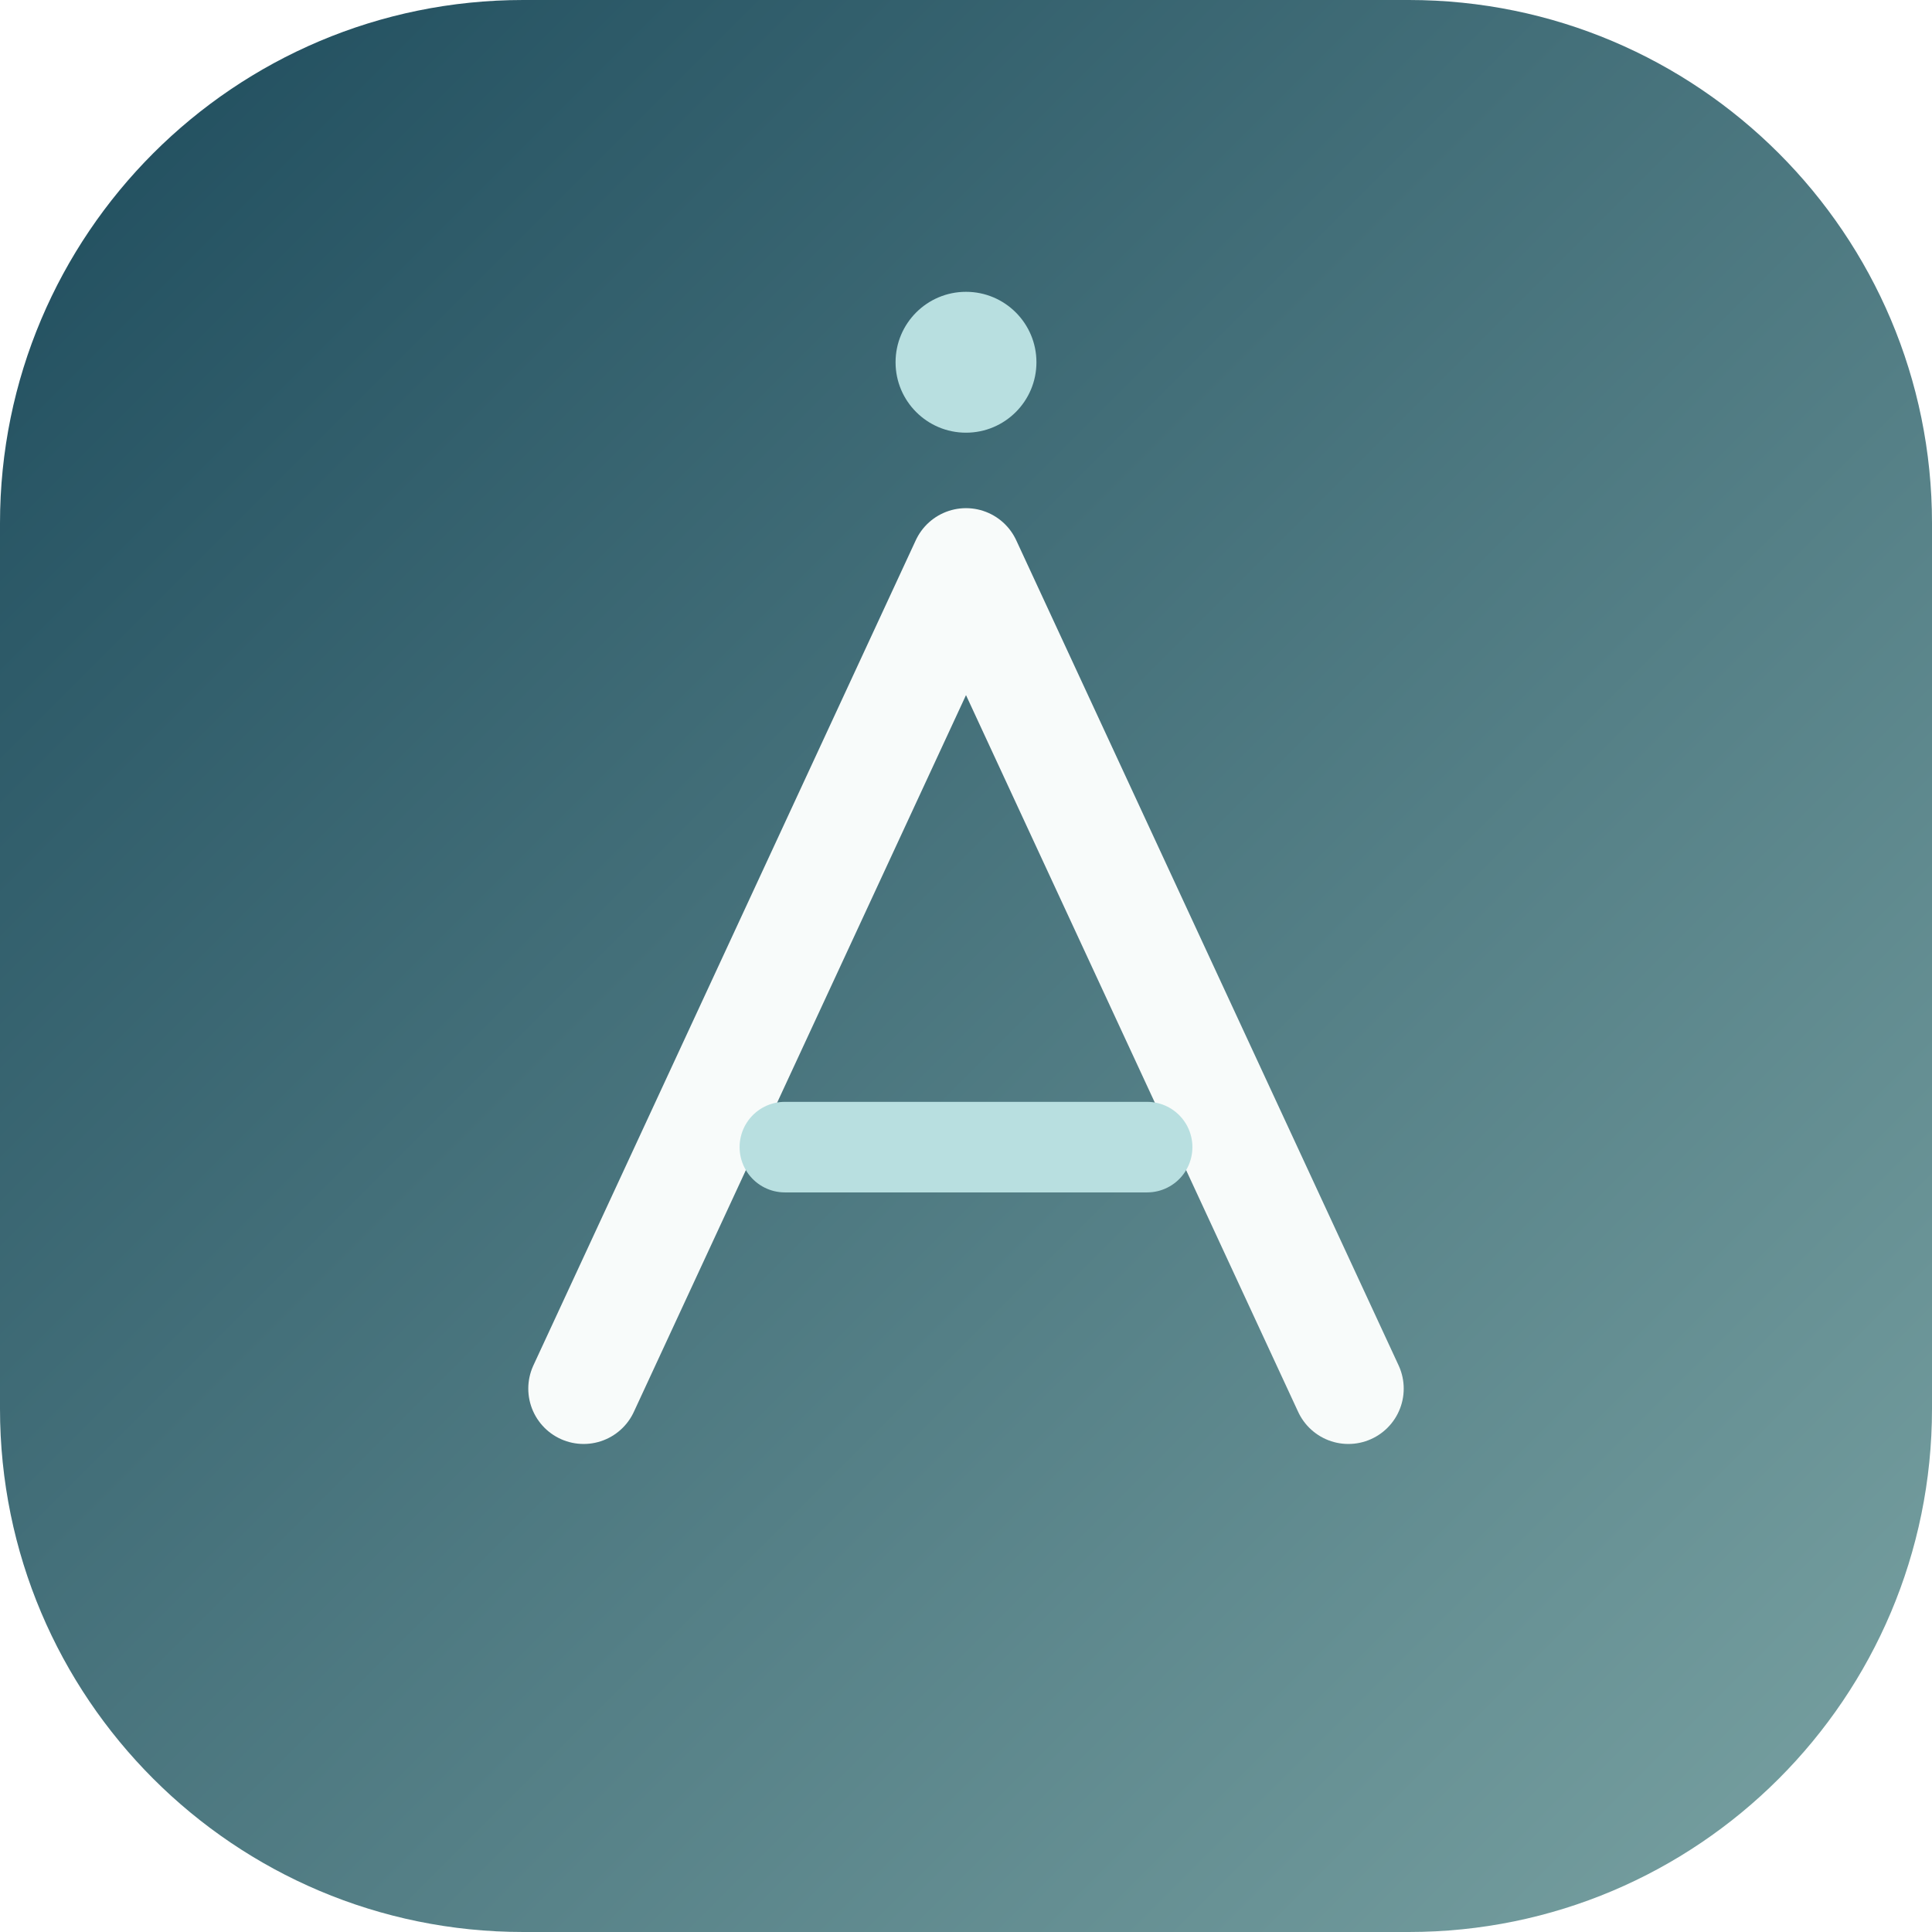
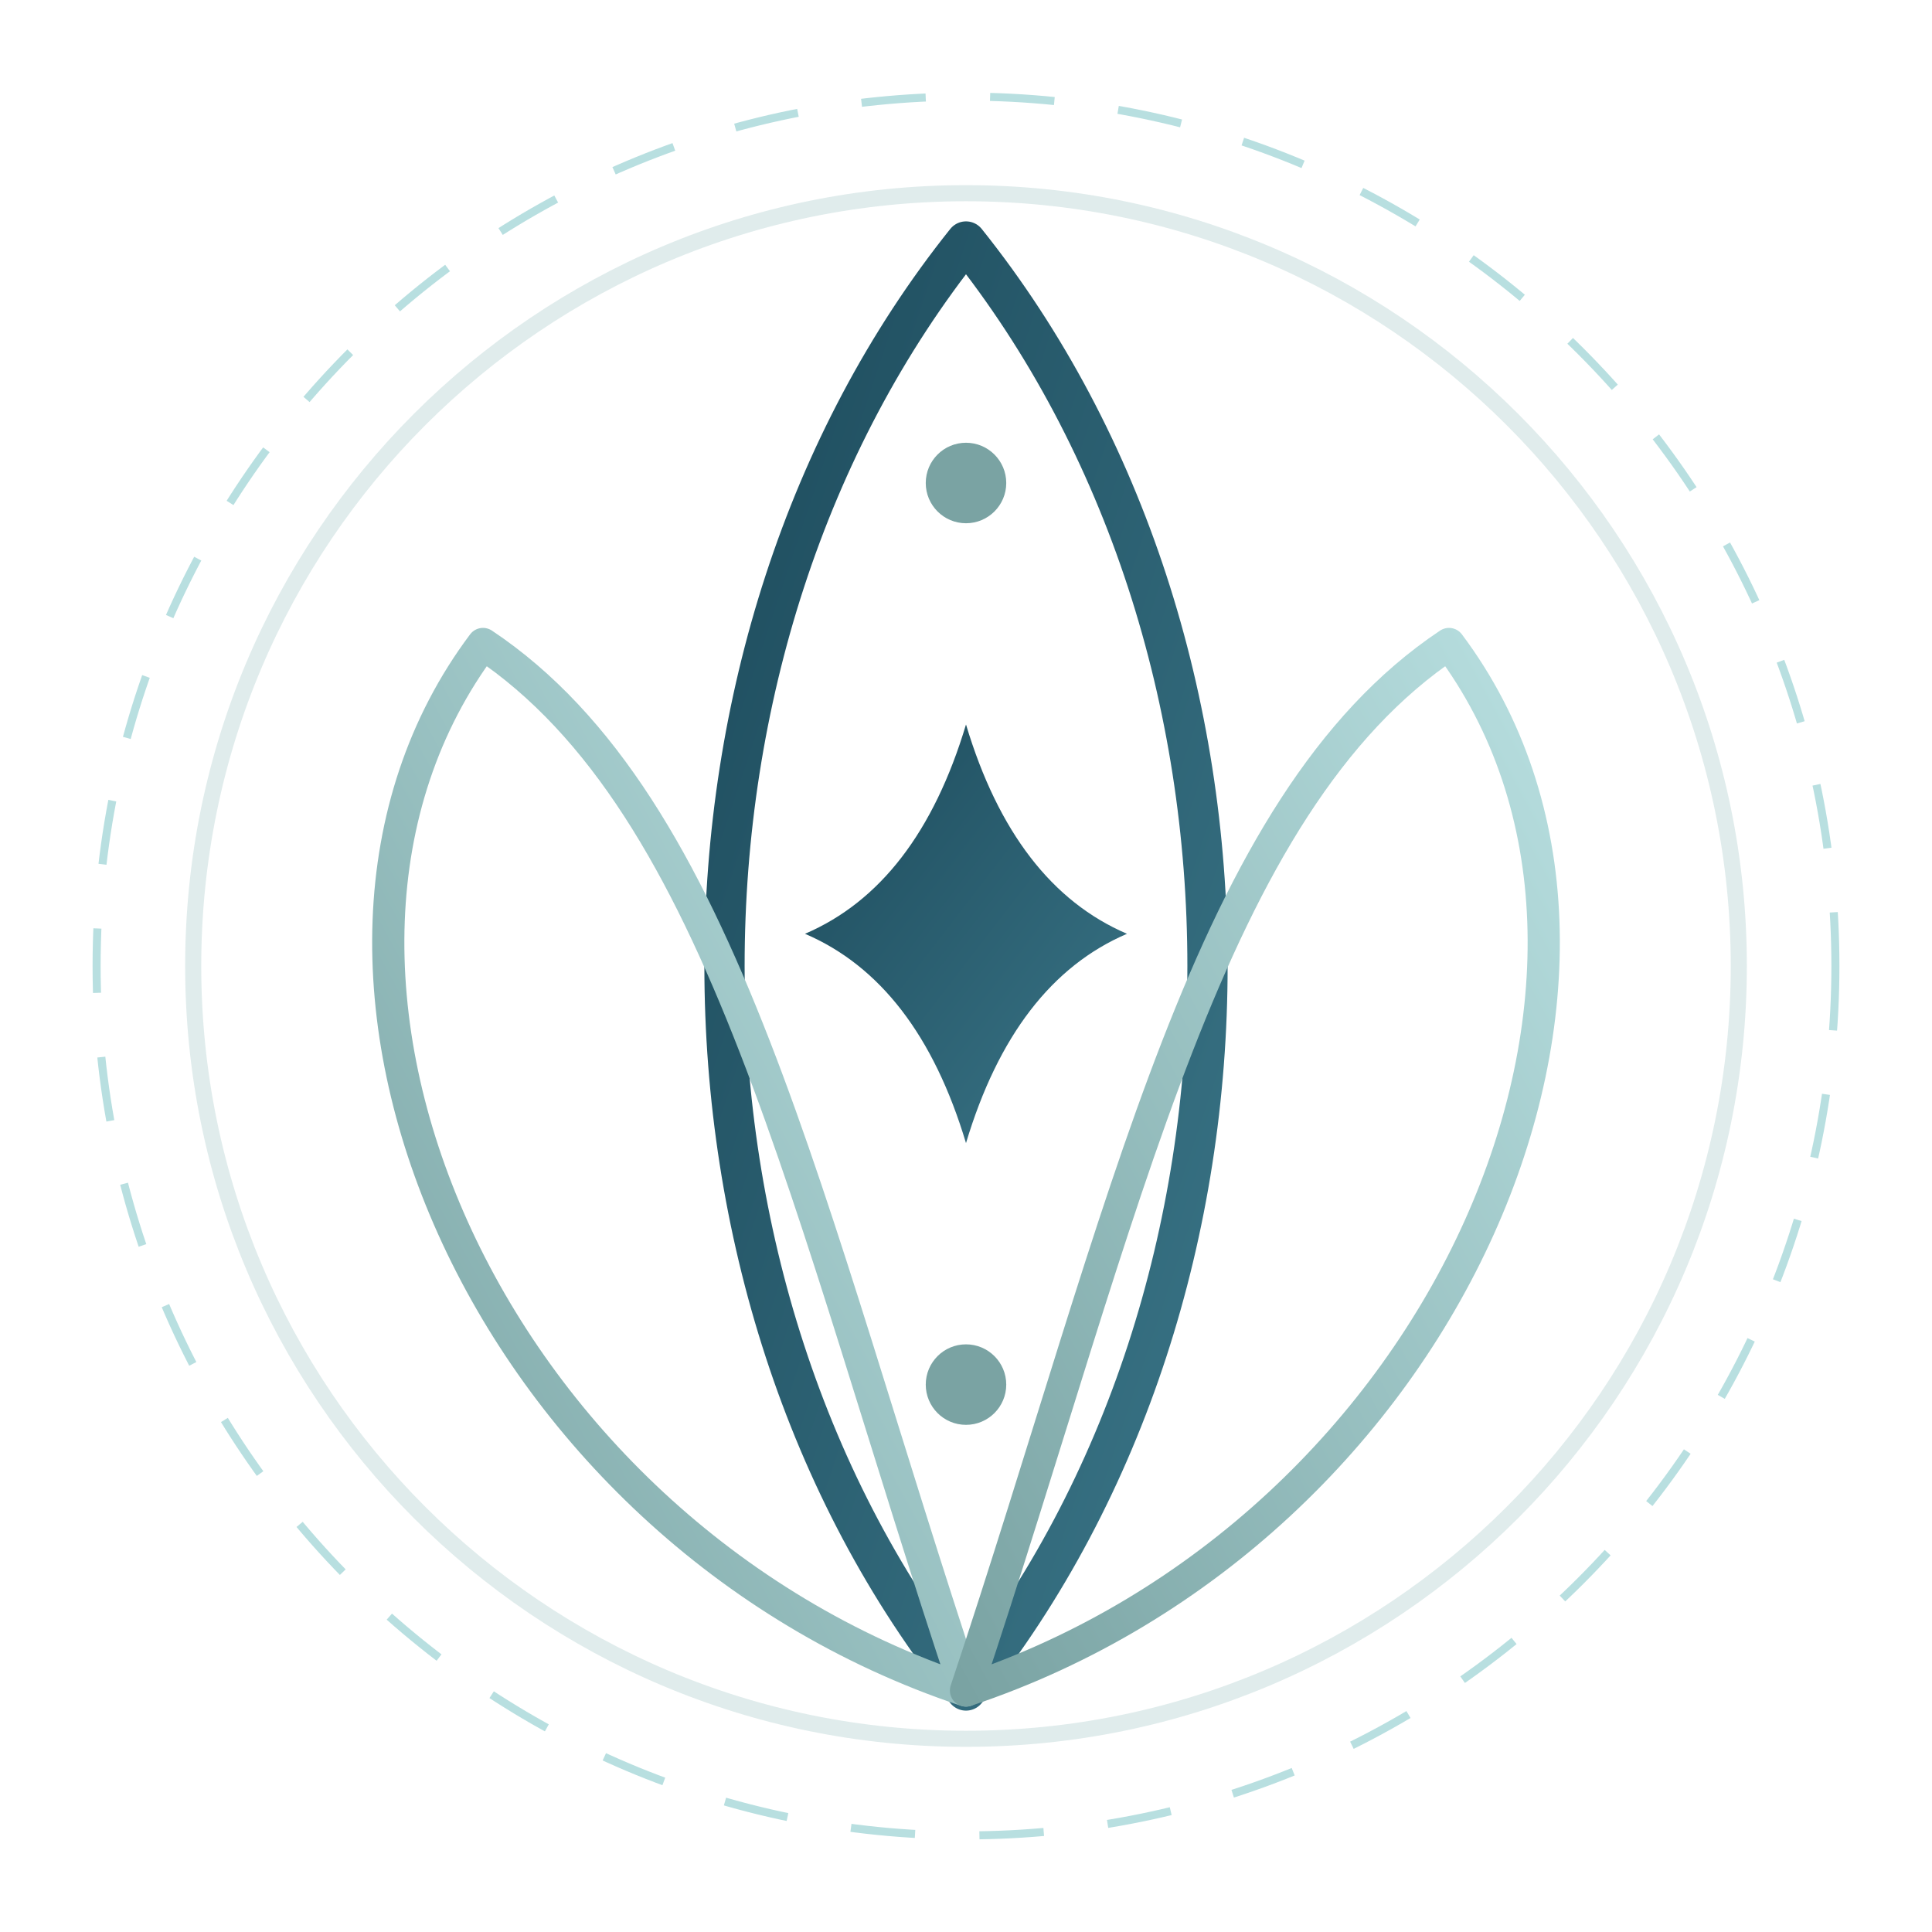
- <svg xmlns="http://www.w3.org/2000/svg" viewBox="0 0 96 96" role="img" aria-labelledby="title desc">
+ <svg xmlns="http://www.w3.org/2000/svg" viewBox="0 0 120 120" role="img" aria-labelledby="title desc">
  <defs>
-     <linearGradient id="fhTile" x1="0" y1="0" x2="1" y2="1">
-       <stop offset="0" stop-color="#1d4b5c" />
-       <stop offset="1" stop-color="#7aa3a3" />
+     <linearGradient id="primary" x1="0%" y1="0%" x2="100%" y2="100%">
+       <stop offset="0%" stop-color="#1d4b5c" />
+       <stop offset="100%" stop-color="#3a7587" />
+     </linearGradient>
+     <linearGradient id="secondary" x1="0%" y1="100%" x2="100%" y2="0%">
+       <stop offset="0%" stop-color="#7aa3a3" />
+       <stop offset="100%" stop-color="#b8dfe0" />
    </linearGradient>
  </defs>
-   <rect width="96" height="96" rx="26" fill="url(#fhTile)" />
-   <path d="M29 69 48 28l19 41" fill="none" stroke="#f8fbfa" stroke-linecap="round" stroke-linejoin="round" stroke-width="5.5" />
-   <path d="M39 57h18" fill="none" stroke="#b8dfe0" stroke-linecap="round" stroke-width="4.5" />
-   <circle cx="48" cy="18" r="3.5" fill="#b8dfe0" />
+   <circle cx="60" cy="60" r="54" fill="none" stroke="#b8dfe0" stroke-width="0.5" stroke-dasharray="4 4" />
+   <circle cx="60" cy="60" r="48" fill="none" stroke="#e0ecec" stroke-width="1" />
+   <path d="M 60 15 C 80 40, 80 80, 60 105 C 40 80, 40 40, 60 15 Z" fill="none" stroke="url(#primary)" stroke-width="2.5" stroke-linejoin="round" />
+   <path d="M 60 105 C 30 95, 15 60, 30 40 C 45 50, 50 75, 60 105 Z" fill="none" stroke="url(#secondary)" stroke-width="2" stroke-linejoin="round" />
+   <path d="M 60 105 C 90 95, 105 60, 90 40 C 75 50, 70 75, 60 105 Z" fill="none" stroke="url(#secondary)" stroke-width="2" stroke-linejoin="round" />
+   <path d="M 60 45 Q 63 55 70 58 Q 63 61 60 71 Q 57 61 50 58 Q 57 55 60 45 Z" fill="url(#primary)" />
+   <circle cx="60" cy="30" r="2.5" fill="#7aa3a3" />
+   <circle cx="60" cy="86" r="2.5" fill="#7aa3a3" />
</svg>
